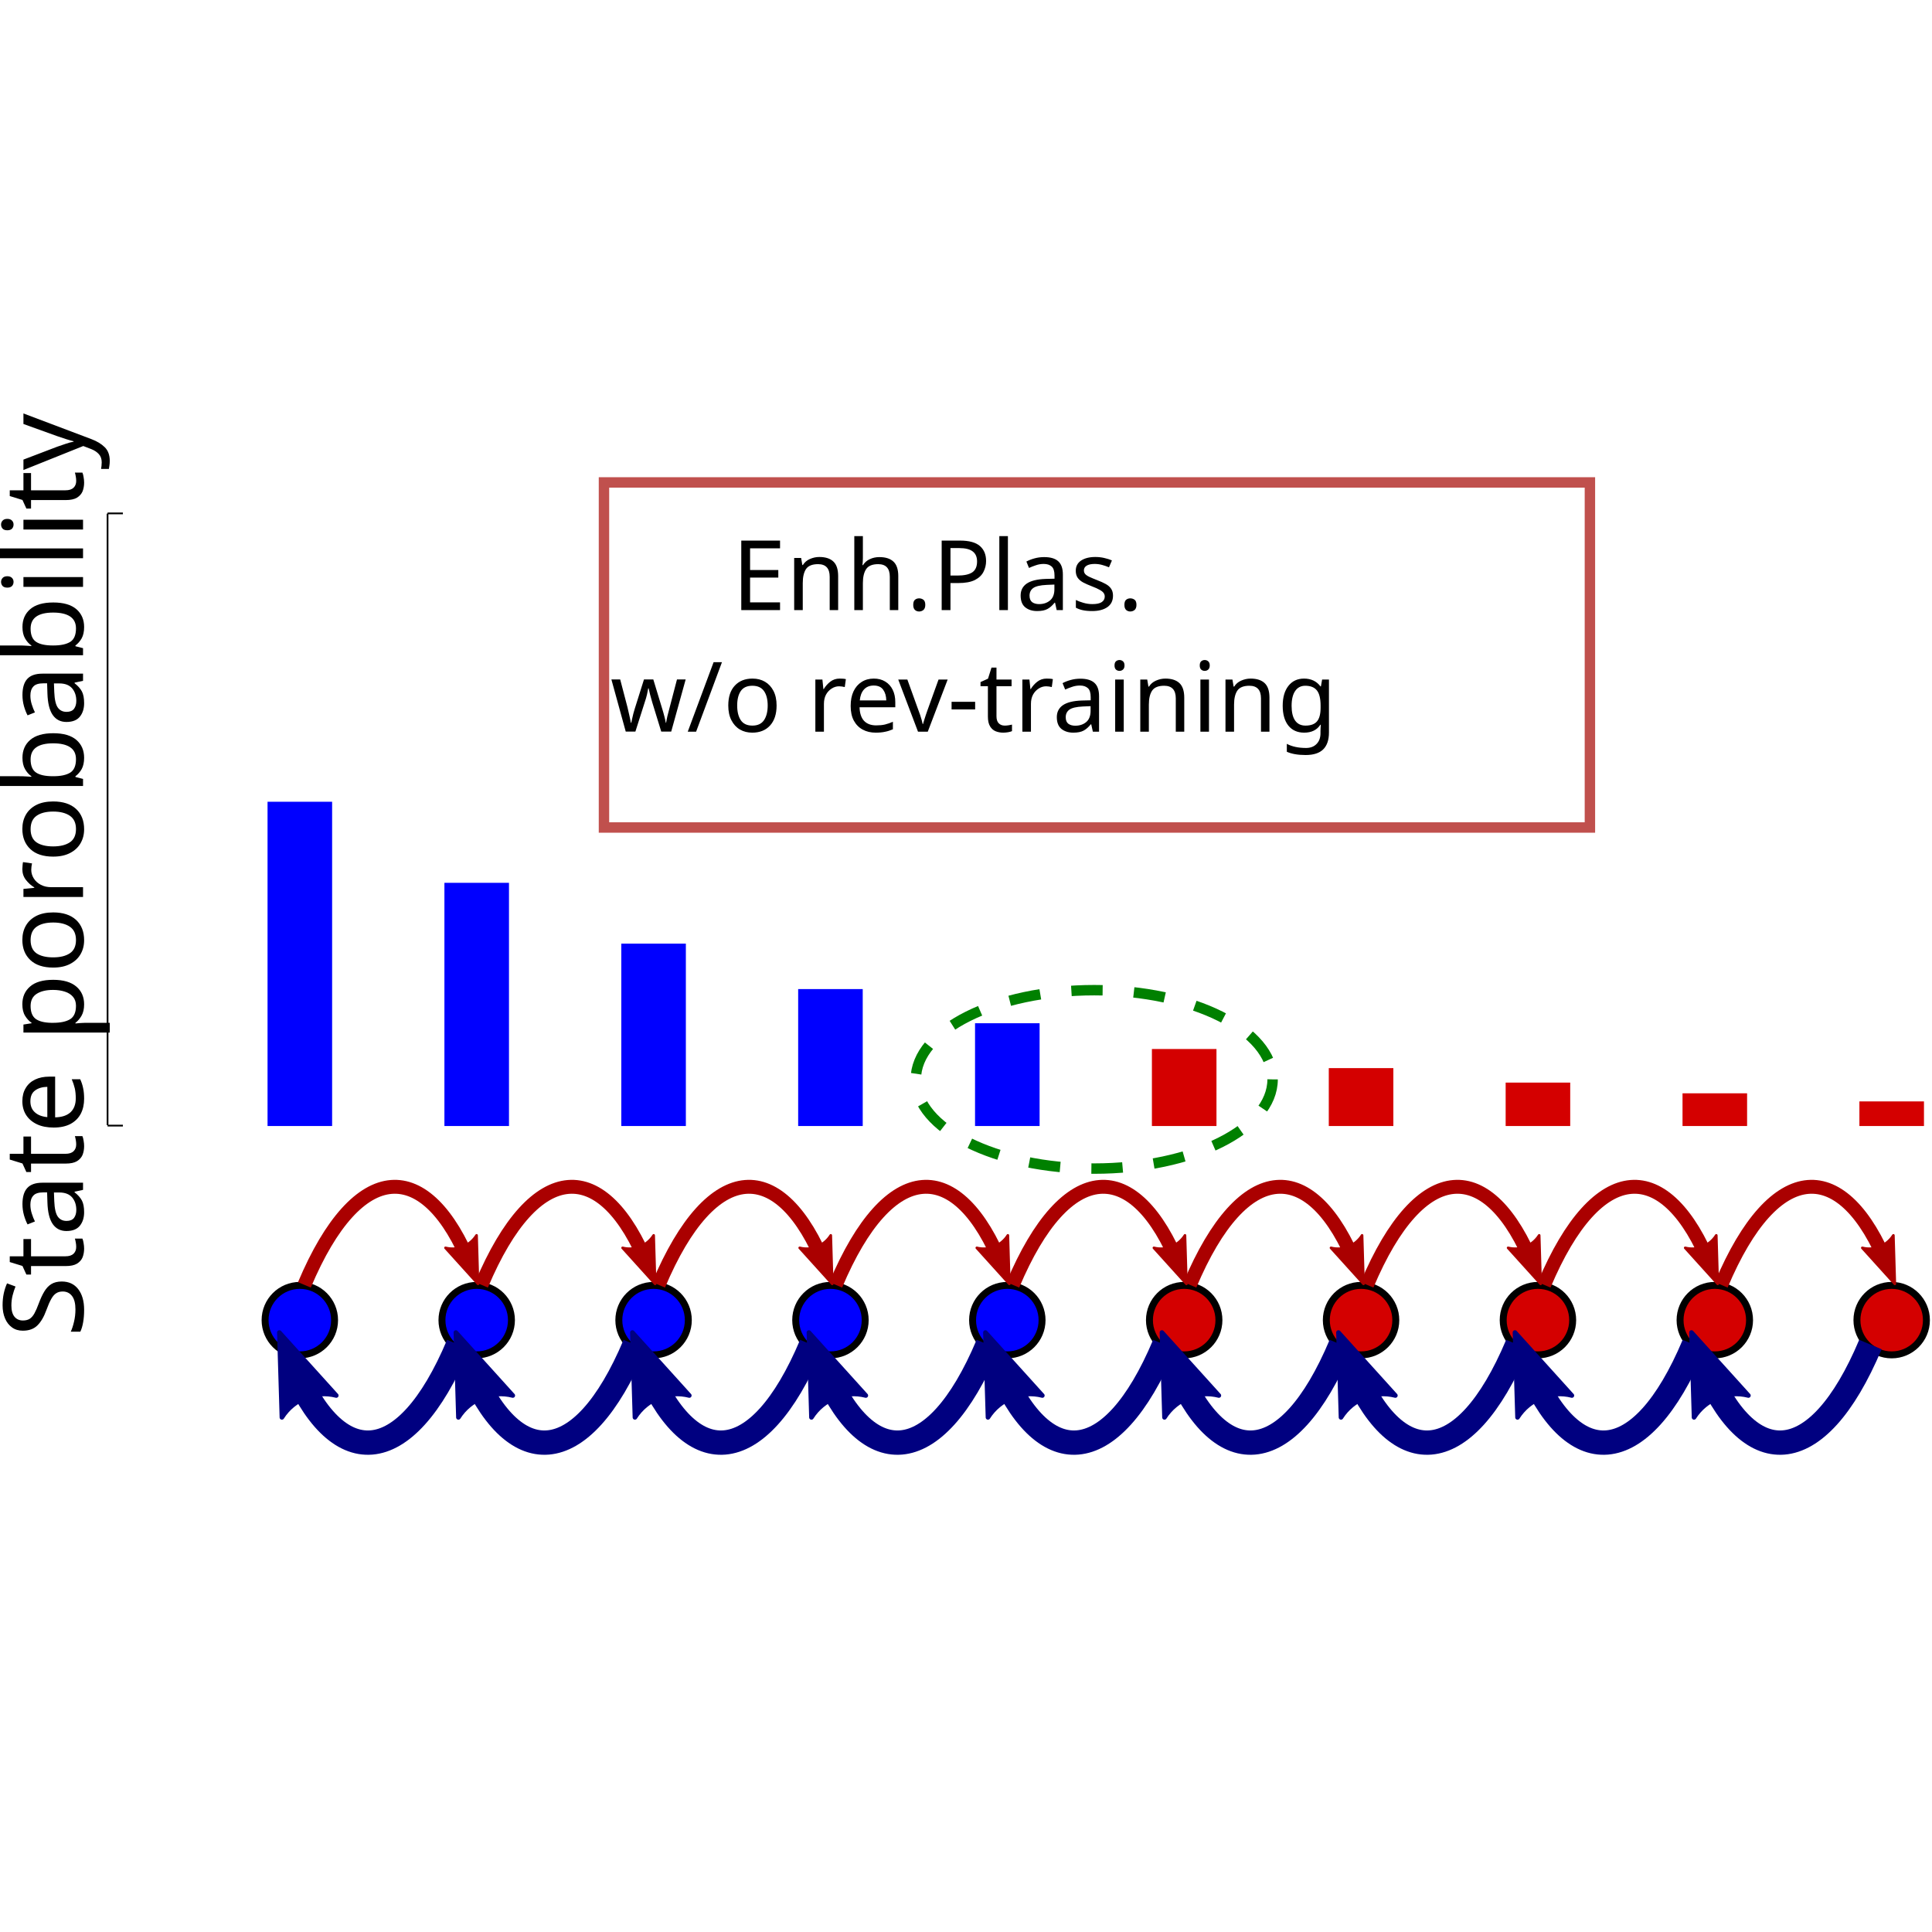
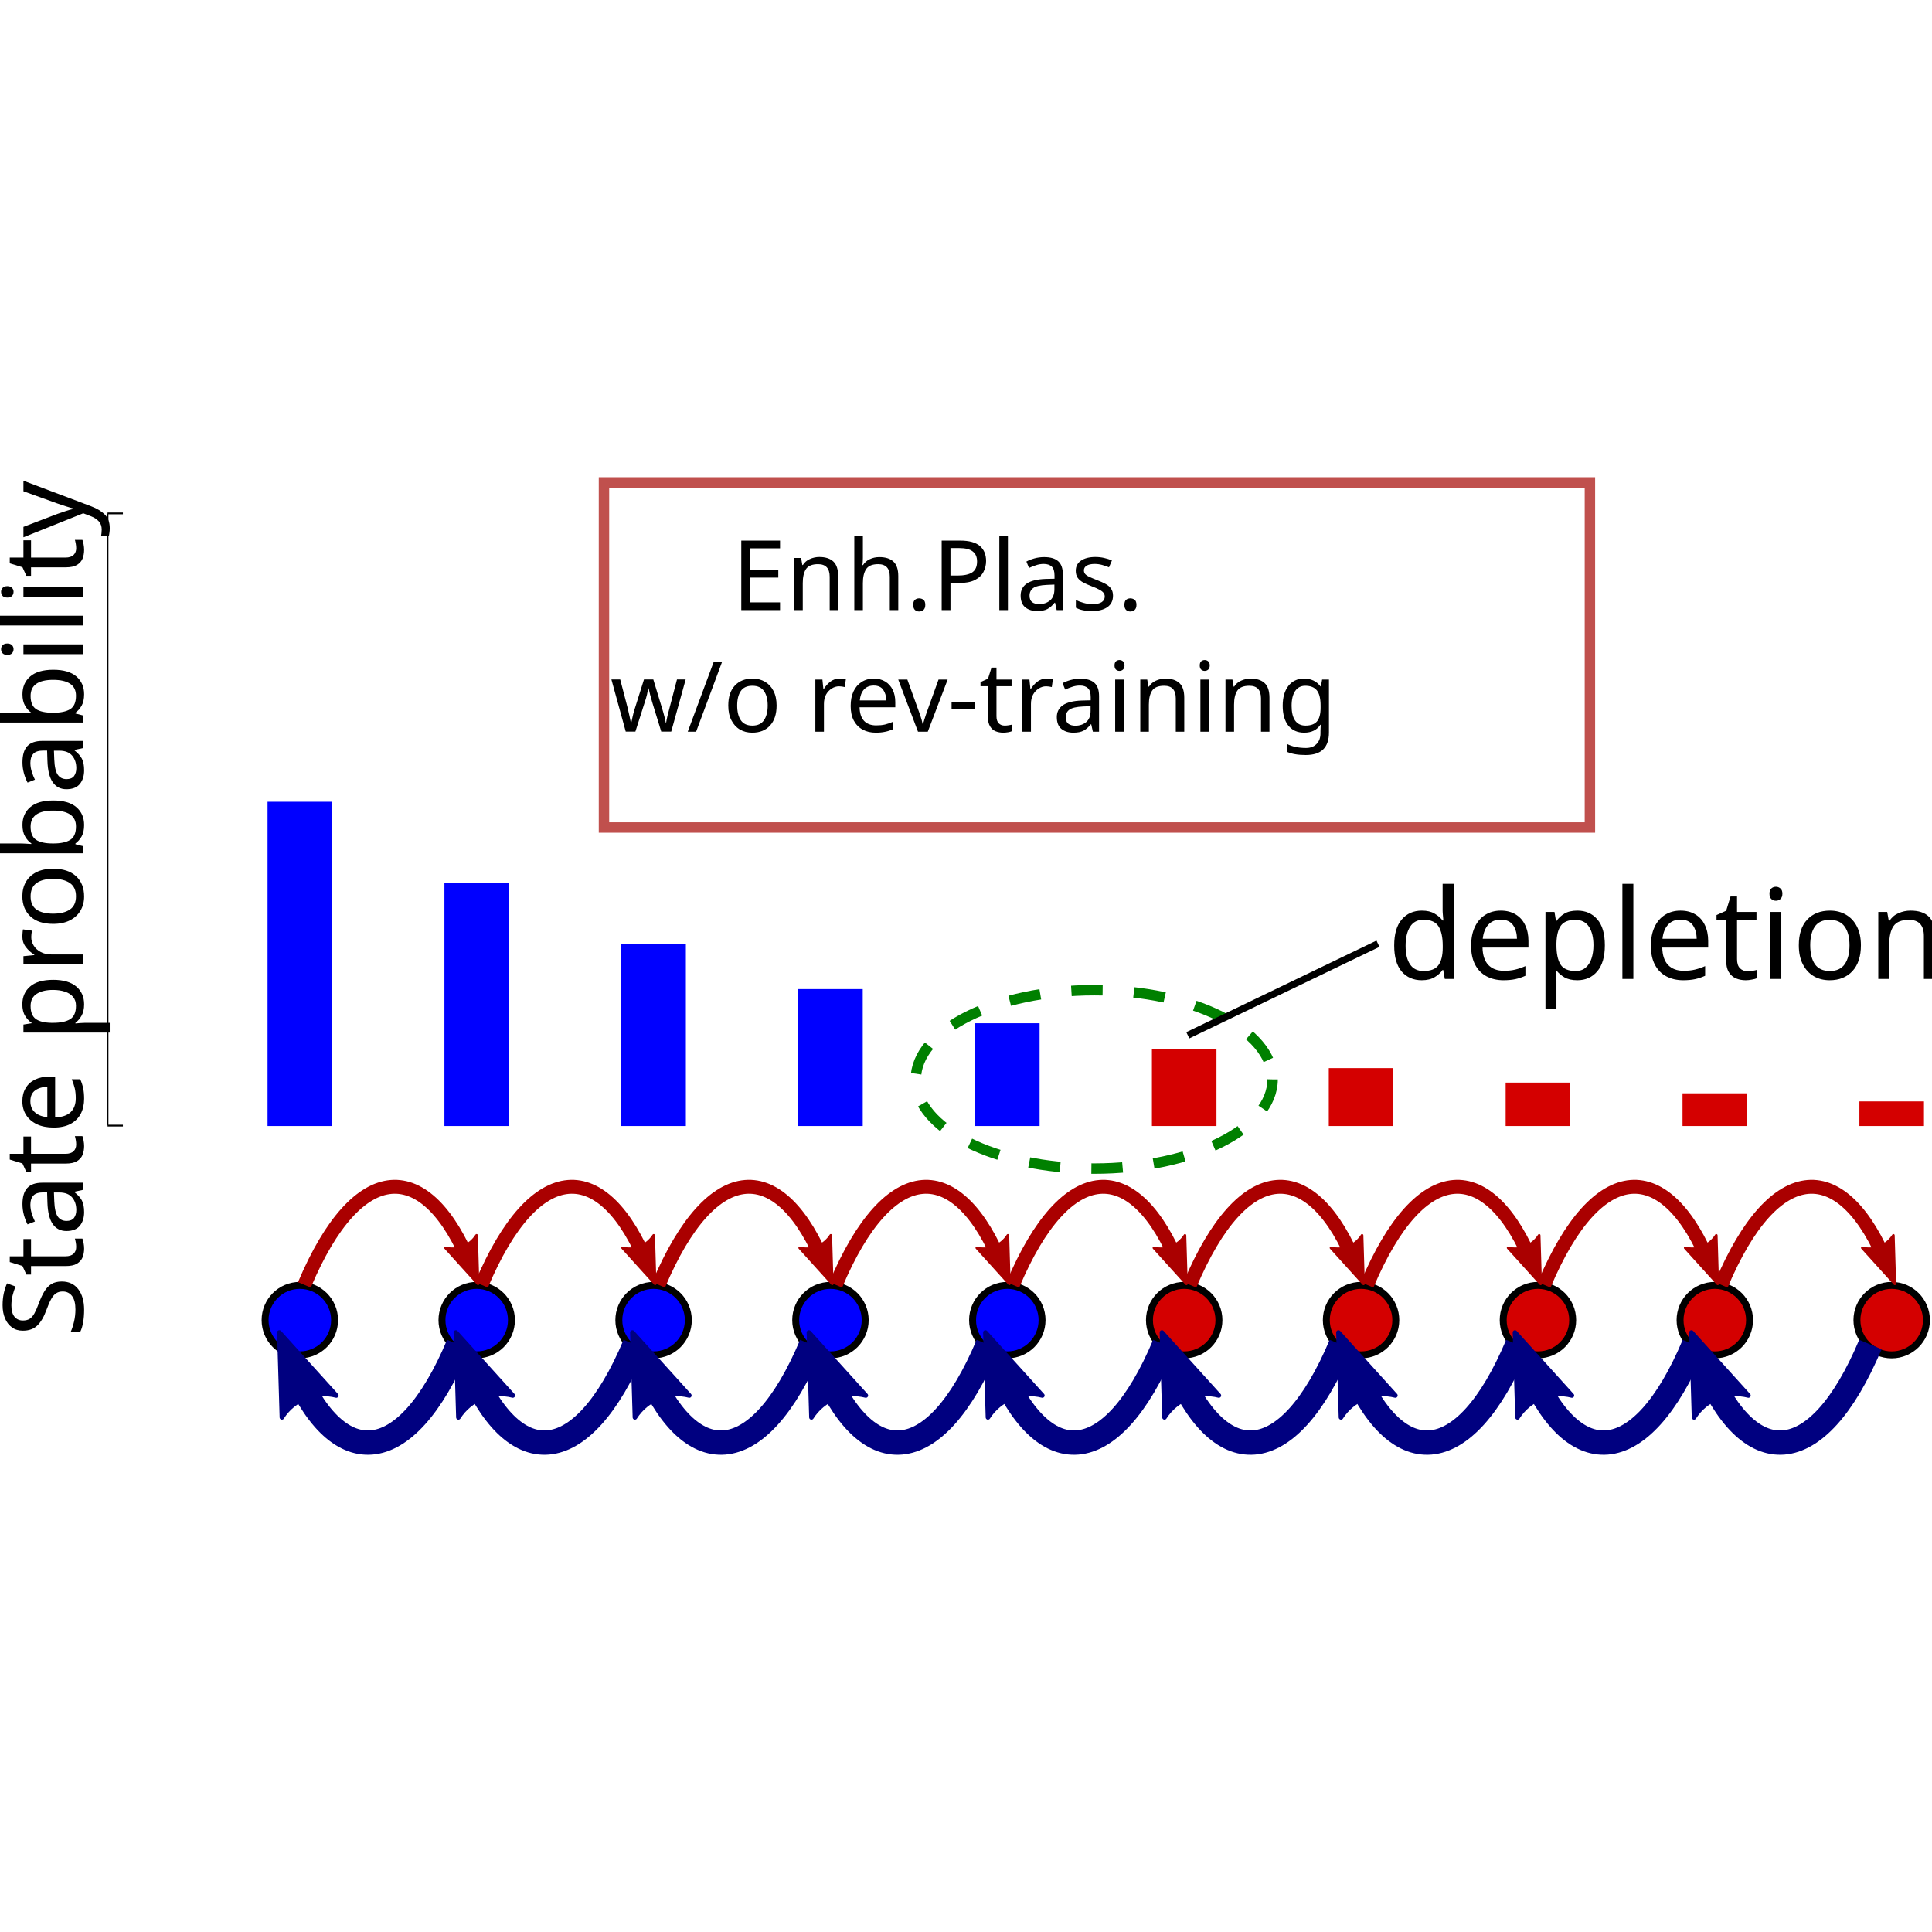
<svg xmlns="http://www.w3.org/2000/svg" width="278.043" height="278.043" id="svg2" version="1.1">
  <defs id="defs4">
    <marker orient="auto" refY="0" refX="0" id="Arrow2Send" style="overflow:visible">
      <path id="path4544" style="font-size:12px;fill-rule:evenodd;stroke-width:0.625;stroke-linejoin:round" d="M 8.719,4.034 -2.207,0.016 8.719,-4.002 c -1.745,2.372 -1.735,5.617 -6e-7,8.035 z" transform="matrix(-0.3,0,0,-0.3,0.69,0)" />
    </marker>
    <marker orient="auto" refY="0" refX="0" id="Arrow2Sstart" style="overflow:visible">
      <path id="path4541" style="font-size:12px;fill-rule:evenodd;stroke-width:0.625;stroke-linejoin:round" d="M 8.719,4.034 -2.207,0.016 8.719,-4.002 c -1.745,2.372 -1.735,5.617 -6e-7,8.035 z" transform="matrix(0.3,0,0,0.3,-0.69,0)" />
    </marker>
    <marker orient="auto" refY="0" refX="0" id="Arrow2Send-4" style="overflow:visible">
      <path id="path4544-5" style="font-size:12px;fill-rule:evenodd;stroke-width:0.625;stroke-linejoin:round" d="M 8.719,4.034 -2.207,0.016 8.719,-4.002 c -1.745,2.372 -1.735,5.617 -6e-7,8.035 z" transform="matrix(-0.3,0,0,-0.3,0.69,0)" />
    </marker>
    <marker orient="auto" refY="0" refX="0" id="Arrow2Send-3" style="overflow:visible">
      <path id="path4544-52" style="font-size:12px;fill-rule:evenodd;stroke-width:0.625;stroke-linejoin:round" d="M 8.719,4.034 -2.207,0.016 8.719,-4.002 c -1.745,2.372 -1.735,5.617 -6e-7,8.035 z" transform="matrix(-0.3,0,0,-0.3,0.69,0)" />
    </marker>
    <marker orient="auto" refY="0" refX="0" id="Arrow2Send-9" style="overflow:visible">
      <path id="path4544-4" style="font-size:12px;fill-rule:evenodd;stroke-width:0.625;stroke-linejoin:round" d="M 8.719,4.034 -2.207,0.016 8.719,-4.002 c -1.745,2.372 -1.735,5.617 -6e-7,8.035 z" transform="matrix(-0.3,0,0,-0.3,0.69,0)" />
    </marker>
    <marker orient="auto" refY="0" refX="0" id="Arrow2Send-0" style="overflow:visible">
      <path id="path4544-59" style="font-size:12px;fill-rule:evenodd;stroke-width:0.625;stroke-linejoin:round" d="M 8.719,4.034 -2.207,0.016 8.719,-4.002 c -1.745,2.372 -1.735,5.617 -6e-7,8.035 z" transform="matrix(-0.3,0,0,-0.3,0.69,0)" />
    </marker>
    <marker orient="auto" refY="0" refX="0" id="Arrow2Send-6" style="overflow:visible">
      <path id="path4544-594" style="font-size:12px;fill-rule:evenodd;stroke-width:0.625;stroke-linejoin:round" d="M 8.719,4.034 -2.207,0.016 8.719,-4.002 c -1.745,2.372 -1.735,5.617 -6e-7,8.035 z" transform="matrix(-0.3,0,0,-0.3,0.69,0)" />
    </marker>
    <marker orient="auto" refY="0" refX="0" id="Arrow2Send-43" style="overflow:visible">
      <path id="path4544-54" style="font-size:12px;fill-rule:evenodd;stroke-width:0.625;stroke-linejoin:round" d="M 8.719,4.034 -2.207,0.016 8.719,-4.002 c -1.745,2.372 -1.735,5.617 -6e-7,8.035 z" transform="matrix(-0.3,0,0,-0.3,0.69,0)" />
    </marker>
    <marker orient="auto" refY="0" refX="0" id="Arrow2Send-41" style="overflow:visible">
      <path id="path4544-6" style="font-size:12px;fill-rule:evenodd;stroke-width:0.625;stroke-linejoin:round" d="M 8.719,4.034 -2.207,0.016 8.719,-4.002 c -1.745,2.372 -1.735,5.617 -6e-7,8.035 z" transform="matrix(-0.3,0,0,-0.3,0.69,0)" />
    </marker>
    <marker orient="auto" refY="0" refX="0" id="Arrow2Send-1" style="overflow:visible">
      <path id="path4544-58" style="font-size:12px;fill-rule:evenodd;stroke-width:0.625;stroke-linejoin:round" d="M 8.719,4.034 -2.207,0.016 8.719,-4.002 c -1.745,2.372 -1.735,5.617 -6e-7,8.035 z" transform="matrix(-0.3,0,0,-0.3,0.69,0)" />
    </marker>
    <marker orient="auto" refY="0" refX="0" id="Arrow2Send-01" style="overflow:visible">
      <path id="path4544-40" style="font-size:12px;fill-rule:evenodd;stroke-width:0.625;stroke-linejoin:round" d="M 8.719,4.034 -2.207,0.016 8.719,-4.002 c -1.745,2.372 -1.735,5.617 -6e-7,8.035 z" transform="matrix(-0.3,0,0,-0.3,0.69,0)" />
    </marker>
    <marker orient="auto" refY="0" refX="0" id="Arrow2Send-91" style="overflow:visible">
      <path id="path4544-7" style="font-size:12px;fill-rule:evenodd;stroke-width:0.625;stroke-linejoin:round" d="M 8.719,4.034 -2.207,0.016 8.719,-4.002 c -1.745,2.372 -1.735,5.617 -6e-7,8.035 z" transform="matrix(-0.3,0,0,-0.3,0.69,0)" />
    </marker>
    <marker orient="auto" refY="0" refX="0" id="Arrow2Send-96" style="overflow:visible">
      <path id="path4544-8" style="font-size:12px;fill-rule:evenodd;stroke-width:0.625;stroke-linejoin:round" d="M 8.719,4.034 -2.207,0.016 8.719,-4.002 c -1.745,2.372 -1.735,5.617 -6e-7,8.035 z" transform="matrix(-0.3,0,0,-0.3,0.69,0)" />
    </marker>
    <marker orient="auto" refY="0" refX="0" id="Arrow2Send-30" style="overflow:visible">
      <path id="path4544-2" style="font-size:12px;fill-rule:evenodd;stroke-width:0.625;stroke-linejoin:round" d="M 8.719,4.034 -2.207,0.016 8.719,-4.002 c -1.745,2.372 -1.735,5.617 -6e-7,8.035 z" transform="matrix(-0.3,0,0,-0.3,0.69,0)" />
    </marker>
    <marker orient="auto" refY="0" refX="0" id="Arrow2Send-92" style="overflow:visible">
      <path id="path4544-24" style="font-size:12px;fill-rule:evenodd;stroke-width:0.625;stroke-linejoin:round" d="M 8.719,4.034 -2.207,0.016 8.719,-4.002 c -1.745,2.372 -1.735,5.617 -6e-7,8.035 z" transform="matrix(-0.3,0,0,-0.3,0.69,0)" />
    </marker>
    <marker orient="auto" refY="0" refX="0" id="Arrow2Send-8" style="overflow:visible">
      <path id="path4544-72" style="font-size:12px;fill-rule:evenodd;stroke-width:0.625;stroke-linejoin:round" d="M 8.719,4.034 -2.207,0.016 8.719,-4.002 c -1.745,2.372 -1.735,5.617 -6e-7,8.035 z" transform="matrix(-0.3,0,0,-0.3,0.69,0)" />
    </marker>
    <marker orient="auto" refY="0" refX="0" id="Arrow2Send-34" style="overflow:visible">
      <path id="path4544-3" style="font-size:12px;fill-rule:evenodd;stroke-width:0.625;stroke-linejoin:round" d="M 8.719,4.034 -2.207,0.016 8.719,-4.002 c -1.745,2.372 -1.735,5.617 -6e-7,8.035 z" transform="matrix(-0.3,0,0,-0.3,0.69,0)" />
    </marker>
    <marker orient="auto" refY="0" refX="0" id="Arrow2Send-32" style="overflow:visible">
      <path id="path4544-76" style="font-size:12px;fill-rule:evenodd;stroke-width:0.625;stroke-linejoin:round" d="M 8.719,4.034 -2.207,0.016 8.719,-4.002 c -1.745,2.372 -1.735,5.617 -6e-7,8.035 z" transform="matrix(-0.3,0,0,-0.3,0.69,0)" />
    </marker>
    <marker orient="auto" refY="0" refX="0" id="Arrow2Send-36" style="overflow:visible">
      <path id="path4544-9" style="font-size:12px;fill-rule:evenodd;stroke-width:0.625;stroke-linejoin:round" d="M 8.719,4.034 -2.207,0.016 8.719,-4.002 c -1.745,2.372 -1.735,5.617 -6e-7,8.035 z" transform="matrix(-0.3,0,0,-0.3,0.69,0)" />
    </marker>
    <marker orient="auto" refY="0" refX="0" id="Arrow2Send-33" style="overflow:visible">
      <path id="path4544-0" style="font-size:12px;fill-rule:evenodd;stroke-width:0.625;stroke-linejoin:round" d="M 8.719,4.034 -2.207,0.016 8.719,-4.002 c -1.745,2.372 -1.735,5.617 -6e-7,8.035 z" transform="matrix(-0.3,0,0,-0.3,0.69,0)" />
    </marker>
    <marker orient="auto" refY="0" refX="0" id="Arrow2SendM" style="overflow:visible">
      <path id="path3097" style="font-size:12px;fill:#aa0000;fill-rule:evenodd;stroke:#aa0000;stroke-width:0.625;stroke-linejoin:round" d="M 8.719,4.034 -2.207,0.016 8.719,-4.002 c -1.745,2.372 -1.735,5.617 -6e-7,8.035 z" transform="matrix(-0.3,0,0,-0.3,0.69,0)" />
    </marker>
    <marker orient="auto" refY="0" refX="0" id="Arrow2Sendg" style="overflow:visible">
      <path id="path3100" style="font-size:12px;fill:#aa0000;fill-rule:evenodd;stroke:#aa0000;stroke-width:0.625;stroke-linejoin:round" d="M 8.719,4.034 -2.207,0.016 8.719,-4.002 c -1.745,2.372 -1.735,5.617 -6e-7,8.035 z" transform="matrix(-0.3,0,0,-0.3,0.69,0)" />
    </marker>
    <marker orient="auto" refY="0" refX="0" id="Arrow2Send3" style="overflow:visible">
      <path id="path3103" style="font-size:12px;fill:#aa0000;fill-rule:evenodd;stroke:#aa0000;stroke-width:0.625;stroke-linejoin:round" d="M 8.719,4.034 -2.207,0.016 8.719,-4.002 c -1.745,2.372 -1.735,5.617 -6e-7,8.035 z" transform="matrix(-0.3,0,0,-0.3,0.69,0)" />
    </marker>
    <marker orient="auto" refY="0" refX="0" id="Arrow2Sends" style="overflow:visible">
      <path id="path3106" style="font-size:12px;fill:#aa0000;fill-rule:evenodd;stroke:#aa0000;stroke-width:0.625;stroke-linejoin:round" d="M 8.719,4.034 -2.207,0.016 8.719,-4.002 c -1.745,2.372 -1.735,5.617 -6e-7,8.035 z" transform="matrix(-0.3,0,0,-0.3,0.69,0)" />
    </marker>
    <marker orient="auto" refY="0" refX="0" id="Arrow2Sendz" style="overflow:visible">
      <path id="path3109" style="font-size:12px;fill:#aa0000;fill-rule:evenodd;stroke:#aa0000;stroke-width:0.625;stroke-linejoin:round" d="M 8.719,4.034 -2.207,0.016 8.719,-4.002 c -1.745,2.372 -1.735,5.617 -6e-7,8.035 z" transform="matrix(-0.3,0,0,-0.3,0.69,0)" />
    </marker>
    <marker orient="auto" refY="0" refX="0" id="Arrow2SendI" style="overflow:visible">
      <path id="path3112" style="font-size:12px;fill:#aa0000;fill-rule:evenodd;stroke:#aa0000;stroke-width:0.625;stroke-linejoin:round" d="M 8.719,4.034 -2.207,0.016 8.719,-4.002 c -1.745,2.372 -1.735,5.617 -6e-7,8.035 z" transform="matrix(-0.3,0,0,-0.3,0.69,0)" />
    </marker>
    <marker orient="auto" refY="0" refX="0" id="Arrow2Send7" style="overflow:visible">
      <path id="path3115" style="font-size:12px;fill:#aa0000;fill-rule:evenodd;stroke:#aa0000;stroke-width:0.625;stroke-linejoin:round" d="M 8.719,4.034 -2.207,0.016 8.719,-4.002 c -1.745,2.372 -1.735,5.617 -6e-7,8.035 z" transform="matrix(-0.3,0,0,-0.3,0.69,0)" />
    </marker>
    <marker orient="auto" refY="0" refX="0" id="Arrow2SendG" style="overflow:visible">
      <path id="path3118" style="font-size:12px;fill:#aa0000;fill-rule:evenodd;stroke:#aa0000;stroke-width:0.625;stroke-linejoin:round" d="M 8.719,4.034 -2.207,0.016 8.719,-4.002 c -1.745,2.372 -1.735,5.617 -6e-7,8.035 z" transform="matrix(-0.3,0,0,-0.3,0.69,0)" />
    </marker>
    <marker orient="auto" refY="0" refX="0" id="Arrow2SendJ" style="overflow:visible">
      <path id="path3121" style="font-size:12px;fill:#aa0000;fill-rule:evenodd;stroke:#aa0000;stroke-width:0.625;stroke-linejoin:round" d="M 8.719,4.034 -2.207,0.016 8.719,-4.002 c -1.745,2.372 -1.735,5.617 -6e-7,8.035 z" transform="matrix(-0.3,0,0,-0.3,0.69,0)" />
    </marker>
    <marker orient="auto" refY="0" refX="0" id="Arrow2Sendzk" style="overflow:visible">
      <path id="path3315" style="font-size:12px;fill:#000080;fill-rule:evenodd;stroke:#000080;stroke-width:0.625;stroke-linejoin:round" d="M 8.719,4.034 -2.207,0.016 8.719,-4.002 c -1.745,2.372 -1.735,5.617 -6e-7,8.035 z" transform="matrix(-0.3,0,0,-0.3,0.69,0)" />
    </marker>
    <marker orient="auto" refY="0" refX="0" id="Arrow2SendD" style="overflow:visible">
      <path id="path3318" style="font-size:12px;fill:#000080;fill-rule:evenodd;stroke:#000080;stroke-width:0.625;stroke-linejoin:round" d="M 8.719,4.034 -2.207,0.016 8.719,-4.002 c -1.745,2.372 -1.735,5.617 -6e-7,8.035 z" transform="matrix(-0.3,0,0,-0.3,0.69,0)" />
    </marker>
    <marker orient="auto" refY="0" refX="0" id="Arrow2SendO" style="overflow:visible">
      <path id="path3321" style="font-size:12px;fill:#000080;fill-rule:evenodd;stroke:#000080;stroke-width:0.625;stroke-linejoin:round" d="M 8.719,4.034 -2.207,0.016 8.719,-4.002 c -1.745,2.372 -1.735,5.617 -6e-7,8.035 z" transform="matrix(-0.3,0,0,-0.3,0.69,0)" />
    </marker>
    <marker orient="auto" refY="0" refX="0" id="Arrow2Sendu" style="overflow:visible">
      <path id="path3324" style="font-size:12px;fill:#000080;fill-rule:evenodd;stroke:#000080;stroke-width:0.625;stroke-linejoin:round" d="M 8.719,4.034 -2.207,0.016 8.719,-4.002 c -1.745,2.372 -1.735,5.617 -6e-7,8.035 z" transform="matrix(-0.3,0,0,-0.3,0.69,0)" />
    </marker>
    <marker orient="auto" refY="0" refX="0" id="Arrow2Sendd" style="overflow:visible">
      <path id="path3327" style="font-size:12px;fill:#000080;fill-rule:evenodd;stroke:#000080;stroke-width:0.625;stroke-linejoin:round" d="M 8.719,4.034 -2.207,0.016 8.719,-4.002 c -1.745,2.372 -1.735,5.617 -6e-7,8.035 z" transform="matrix(-0.3,0,0,-0.3,0.69,0)" />
    </marker>
    <marker orient="auto" refY="0" refX="0" id="Arrow2Send9" style="overflow:visible">
      <path id="path3330" style="font-size:12px;fill:#000080;fill-rule:evenodd;stroke:#000080;stroke-width:0.625;stroke-linejoin:round" d="M 8.719,4.034 -2.207,0.016 8.719,-4.002 c -1.745,2.372 -1.735,5.617 -6e-7,8.035 z" transform="matrix(-0.3,0,0,-0.3,0.69,0)" />
    </marker>
    <marker orient="auto" refY="0" refX="0" id="Arrow2SendI1" style="overflow:visible">
      <path id="path3333" style="font-size:12px;fill:#000080;fill-rule:evenodd;stroke:#000080;stroke-width:0.625;stroke-linejoin:round" d="M 8.719,4.034 -2.207,0.016 8.719,-4.002 c -1.745,2.372 -1.735,5.617 -6e-7,8.035 z" transform="matrix(-0.3,0,0,-0.3,0.69,0)" />
    </marker>
    <marker orient="auto" refY="0" refX="0" id="Arrow2Senda" style="overflow:visible">
      <path id="path3336" style="font-size:12px;fill:#000080;fill-rule:evenodd;stroke:#000080;stroke-width:0.625;stroke-linejoin:round" d="M 8.719,4.034 -2.207,0.016 8.719,-4.002 c -1.745,2.372 -1.735,5.617 -6e-7,8.035 z" transform="matrix(-0.3,0,0,-0.3,0.69,0)" />
    </marker>
    <marker orient="auto" refY="0" refX="0" id="Arrow2SendaN" style="overflow:visible">
      <path id="path3339" style="font-size:12px;fill:#000080;fill-rule:evenodd;stroke:#000080;stroke-width:0.625;stroke-linejoin:round" d="M 8.719,4.034 -2.207,0.016 8.719,-4.002 c -1.745,2.372 -1.735,5.617 -6e-7,8.035 z" transform="matrix(-0.3,0,0,-0.3,0.69,0)" />
    </marker>
    <marker orient="auto" refY="0" refX="0" id="Arrow2Send-33d2" style="overflow:visible">
      <path id="path5288" style="font-size:12px;fill:#008000;fill-rule:evenodd;stroke:#008000;stroke-width:0.625;stroke-linejoin:round" d="M 8.719,4.034 -2.207,0.016 8.719,-4.002 c -1.745,2.372 -1.735,5.617 -6e-7,8.035 z" transform="matrix(-0.3,0,0,-0.3,0.69,0)" />
    </marker>
    <marker orient="auto" refY="0" refX="0" id="Arrow2Send-337r" style="overflow:visible">
      <path id="path5291" style="font-size:12px;fill:#008000;fill-rule:evenodd;stroke:#008000;stroke-width:0.625;stroke-linejoin:round" d="M 8.719,4.034 -2.207,0.016 8.719,-4.002 c -1.745,2.372 -1.735,5.617 -6e-7,8.035 z" transform="matrix(-0.3,0,0,-0.3,0.69,0)" />
    </marker>
    <marker orient="auto" refY="0" refX="0" id="Arrow2Send-33Jk" style="overflow:visible">
      <path id="path5285" style="font-size:12px;fill:#008000;fill-rule:evenodd;stroke:#008000;stroke-width:0.625;stroke-linejoin:round" d="M 8.719,4.034 -2.207,0.016 8.719,-4.002 c -1.745,2.372 -1.735,5.617 -6e-7,8.035 z" transform="matrix(-0.3,0,0,-0.3,0.69,0)" />
    </marker>
    <marker orient="auto" refY="0" refX="0" id="Arrow2Send-33V0" style="overflow:visible">
      <path id="path5294" style="font-size:12px;fill:#008000;fill-rule:evenodd;stroke:#008000;stroke-width:0.625;stroke-linejoin:round" d="M 8.719,4.034 -2.207,0.016 8.719,-4.002 c -1.745,2.372 -1.735,5.617 -6e-7,8.035 z" transform="matrix(-0.3,0,0,-0.3,0.69,0)" />
    </marker>
  </defs>
  <g id="layer1" transform="translate(-106.3657,-251.6316)">
    <g id="g3141" transform="translate(6.917985,0.6845933)">
      <path d="m 190,347.362 c 0,2.761 -2.239,5 -5,5 -2.761,0 -5,-2.239 -5,-5 0,-2.761 2.239,-5 5,-5 2.761,0 5,2.239 5,5 z" id="path2994-3-2-1" style="fill:#d40000;stroke:#000000;stroke-width:1;stroke-linecap:round;stroke-linejoin:round;stroke-miterlimit:4;stroke-dasharray:none;stroke-dashoffset:0" transform="matrix(-1,0,0,1,556.6883,93.57143)" />
      <path d="m 190,347.362 c 0,2.761 -2.239,5 -5,5 -2.761,0 -5,-2.239 -5,-5 0,-2.761 2.239,-5 5,-5 2.761,0 5,2.239 5,5 z" id="path2994-3-2-7" style="fill:#d40000;stroke:#000000;stroke-width:1;stroke-linecap:round;stroke-linejoin:round;stroke-miterlimit:4;stroke-dasharray:none;stroke-dashoffset:0" transform="matrix(-1,0,0,1,531.2338,93.57143)" />
      <path d="m 190,347.362 c 0,2.761 -2.239,5 -5,5 -2.761,0 -5,-2.239 -5,-5 0,-2.761 2.239,-5 5,-5 2.761,0 5,2.239 5,5 z" id="path2994-3-2-4" style="fill:#d40000;stroke:#000000;stroke-width:1;stroke-linecap:round;stroke-linejoin:round;stroke-miterlimit:4;stroke-dasharray:none;stroke-dashoffset:0" transform="matrix(-1,0,0,1,480.3247,93.57143)" />
      <path d="m 190,347.362 c 0,2.761 -2.239,5 -5,5 -2.761,0 -5,-2.239 -5,-5 0,-2.761 2.239,-5 5,-5 2.761,0 5,2.239 5,5 z" id="path2994-3-2-0" style="fill:#d40000;stroke:#000000;stroke-width:1;stroke-linecap:round;stroke-linejoin:round;stroke-miterlimit:4;stroke-dasharray:none;stroke-dashoffset:0" transform="matrix(-1,0,0,1,505.7792,93.57143)" />
      <path d="m 190,347.362 c 0,2.761 -2.239,5 -5,5 -2.761,0 -5,-2.239 -5,-5 0,-2.761 2.239,-5 5,-5 2.761,0 5,2.239 5,5 z" id="path2994-3-2-9" style="fill:#d40000;stroke:#000000;stroke-width:1;stroke-linecap:round;stroke-linejoin:round;stroke-miterlimit:4;stroke-dasharray:none;stroke-dashoffset:0" transform="matrix(-1,0,0,1,454.8701,93.57143)" />
      <path d="m 190,347.362 c 0,2.761 -2.239,5 -5,5 -2.761,0 -5,-2.239 -5,-5 0,-2.761 2.239,-5 5,-5 2.761,0 5,2.239 5,5 z" id="path2994-4" style="fill:#0000ff;stroke:#000000;stroke-width:1;stroke-linecap:round;stroke-linejoin:round;stroke-miterlimit:4;stroke-dasharray:none;stroke-dashoffset:0" transform="matrix(-1,0,0,1,327.5974,93.57143)" />
      <path d="m 190,347.362 c 0,2.761 -2.239,5 -5,5 -2.761,0 -5,-2.239 -5,-5 0,-2.761 2.239,-5 5,-5 2.761,0 5,2.239 5,5 z" id="path2994-8" style="fill:#0000ff;stroke:#000000;stroke-width:1;stroke-linecap:round;stroke-linejoin:round;stroke-miterlimit:4;stroke-dasharray:none;stroke-dashoffset:0" transform="matrix(-1,0,0,1,353.0519,93.57143)" />
      <path d="m 190,347.362 c 0,2.761 -2.239,5 -5,5 -2.761,0 -5,-2.239 -5,-5 0,-2.761 2.239,-5 5,-5 2.761,0 5,2.239 5,5 z" id="path2994-82" style="fill:#0000ff;stroke:#000000;stroke-width:1;stroke-linecap:round;stroke-linejoin:round;stroke-miterlimit:4;stroke-dasharray:none;stroke-dashoffset:0" transform="matrix(-1,0,0,1,378.5065,93.57143)" />
      <path d="m 190,347.362 c 0,2.761 -2.239,5 -5,5 -2.761,0 -5,-2.239 -5,-5 0,-2.761 2.239,-5 5,-5 2.761,0 5,2.239 5,5 z" id="path2994-45" style="fill:#0000ff;stroke:#000000;stroke-width:1;stroke-linecap:round;stroke-linejoin:round;stroke-miterlimit:4;stroke-dasharray:none;stroke-dashoffset:0" transform="matrix(-1,0,0,1,403.961,93.57143)" />
      <path d="m 190,347.362 c 0,2.761 -2.239,5 -5,5 -2.761,0 -5,-2.239 -5,-5 0,-2.761 2.239,-5 5,-5 2.761,0 5,2.239 5,5 z" id="path2994-5" style="fill:#0000ff;stroke:#000000;stroke-width:1;stroke-linecap:round;stroke-linejoin:round;stroke-miterlimit:4;stroke-dasharray:none;stroke-dashoffset:0" transform="matrix(-1,0,0,1,429.4156,93.57143)" />
      <path id="path5894-5" d="m 143.256,435.86 c 7.696,-18.279 17.625,-18.423 23.968,-2.651" style="fill:none;stroke:#aa0000;stroke-width:2;stroke-linecap:butt;stroke-linejoin:miter;stroke-miterlimit:4;stroke-opacity:1;stroke-dasharray:none;marker-end:url(#Arrow2Sendz)" />
      <path id="path5894-5-4" d="m 347.157,435.86 c 7.696,-18.279 17.625,-18.423 23.968,-2.651" style="fill:none;stroke:#aa0000;stroke-width:2;stroke-linecap:butt;stroke-linejoin:miter;stroke-miterlimit:4;stroke-opacity:1;stroke-dasharray:none;marker-end:url(#Arrow2Sends)" />
      <path id="path5894-5-9" d="m 321.669,435.86 c 7.696,-18.279 17.625,-18.423 23.968,-2.651" style="fill:none;stroke:#aa0000;stroke-width:2;stroke-linecap:butt;stroke-linejoin:miter;stroke-miterlimit:4;stroke-opacity:1;stroke-dasharray:none;marker-end:url(#Arrow2Sendg)" />
      <path id="path5894-5-93" d="m 296.182,435.86 c 7.696,-18.279 17.625,-18.423 23.968,-2.651" style="fill:none;stroke:#aa0000;stroke-width:2;stroke-linecap:butt;stroke-linejoin:miter;stroke-miterlimit:4;stroke-opacity:1;stroke-dasharray:none;marker-end:url(#Arrow2SendJ)" />
      <path id="path5894-5-48" d="m 270.694,435.86 c 7.696,-18.279 17.625,-18.423 23.968,-2.651" style="fill:none;stroke:#aa0000;stroke-width:2;stroke-linecap:butt;stroke-linejoin:miter;stroke-miterlimit:4;stroke-opacity:1;stroke-dasharray:none;marker-end:url(#Arrow2SendG)" />
      <path id="path5894-5-8" d="m 245.206,435.86 c 7.696,-18.279 17.625,-18.423 23.968,-2.651" style="fill:none;stroke:#aa0000;stroke-width:2;stroke-linecap:butt;stroke-linejoin:miter;stroke-miterlimit:4;stroke-opacity:1;stroke-dasharray:none;marker-end:url(#Arrow2SendM)" />
      <path id="path5894-5-2" d="m 219.719,435.86 c 7.696,-18.279 17.625,-18.423 23.968,-2.651" style="fill:none;stroke:#aa0000;stroke-width:2;stroke-linecap:butt;stroke-linejoin:miter;stroke-miterlimit:4;stroke-opacity:1;stroke-dasharray:none;marker-end:url(#Arrow2Send3)" />
      <path id="path5894-5-98" d="m 194.231,435.86 c 7.696,-18.279 17.625,-18.423 23.968,-2.651" style="fill:none;stroke:#aa0000;stroke-width:2;stroke-linecap:butt;stroke-linejoin:miter;stroke-miterlimit:4;stroke-opacity:1;stroke-dasharray:none;marker-end:url(#Arrow2SendI)" />
      <path id="path5894-5-49" d="m 168.743,435.86 c 7.696,-18.279 17.625,-18.423 23.968,-2.651" style="fill:none;stroke:#aa0000;stroke-width:2;stroke-linecap:butt;stroke-linejoin:miter;stroke-miterlimit:4;stroke-opacity:1;stroke-dasharray:none;marker-end:url(#Arrow2Send7)" />
      <path id="path5894-5-1" d="m 165.399,444.446 c -7.696,18.279 -17.625,18.423 -23.968,2.651" style="fill:none;stroke:#000080;stroke-width:3.5;stroke-linecap:butt;stroke-linejoin:miter;stroke-miterlimit:4;stroke-opacity:1;stroke-dasharray:none;stroke-dashoffset:0;marker-end:url(#Arrow2SendD)" />
      <path id="path5894-5-1-1" d="m 368.626,444.446 c -7.696,18.279 -17.625,18.423 -23.968,2.651" style="fill:none;stroke:#000080;stroke-width:3.5;stroke-linecap:butt;stroke-linejoin:miter;stroke-miterlimit:4;stroke-opacity:1;stroke-dasharray:none;stroke-dashoffset:0;marker-end:url(#Arrow2Senda)" />
      <path id="path5894-5-1-19" d="m 343.223,444.446 c -7.696,18.279 -17.625,18.423 -23.968,2.651" style="fill:none;stroke:#000080;stroke-width:3.5;stroke-linecap:butt;stroke-linejoin:miter;stroke-miterlimit:4;stroke-opacity:1;stroke-dasharray:none;stroke-dashoffset:0;marker-end:url(#Arrow2Sendd)" />
      <path id="path5894-5-1-0" d="m 317.819,444.446 c -7.696,18.279 -17.625,18.423 -23.968,2.651" style="fill:none;stroke:#000080;stroke-width:3.5;stroke-linecap:butt;stroke-linejoin:miter;stroke-miterlimit:4;stroke-opacity:1;stroke-dasharray:none;stroke-dashoffset:0;marker-end:url(#Arrow2SendI1)" />
      <path id="path5894-5-1-8" d="m 292.416,444.446 c -7.696,18.279 -17.625,18.423 -23.968,2.651" style="fill:none;stroke:#000080;stroke-width:3.5;stroke-linecap:butt;stroke-linejoin:miter;stroke-miterlimit:4;stroke-opacity:1;stroke-dasharray:none;stroke-dashoffset:0;marker-end:url(#Arrow2SendO)" />
      <path id="path5894-5-1-9" d="m 267.013,444.446 c -7.696,18.279 -17.625,18.423 -23.968,2.651" style="fill:none;stroke:#000080;stroke-width:3.5;stroke-linecap:butt;stroke-linejoin:miter;stroke-miterlimit:4;stroke-opacity:1;stroke-dasharray:none;stroke-dashoffset:0;marker-end:url(#Arrow2Sendu)" />
      <path id="path5894-5-1-95" d="m 241.609,444.446 c -7.696,18.279 -17.625,18.423 -23.968,2.651" style="fill:none;stroke:#000080;stroke-width:3.5;stroke-linecap:butt;stroke-linejoin:miter;stroke-miterlimit:4;stroke-opacity:1;stroke-dasharray:none;stroke-dashoffset:0;marker-end:url(#Arrow2Sendzk)" />
      <path id="path5894-5-1-191" d="m 216.206,444.446 c -7.696,18.279 -17.625,18.423 -23.968,2.651" style="fill:none;stroke:#000080;stroke-width:3.5;stroke-linecap:butt;stroke-linejoin:miter;stroke-miterlimit:4;stroke-opacity:1;stroke-dasharray:none;stroke-dashoffset:0;marker-end:url(#Arrow2Send9)" />
      <path id="path5894-5-1-15" d="m 190.802,444.446 c -7.696,18.279 -17.625,18.423 -23.968,2.651" style="fill:none;stroke:#000080;stroke-width:3.5;stroke-linecap:butt;stroke-linejoin:miter;stroke-miterlimit:4;stroke-opacity:1;stroke-dasharray:none;stroke-dashoffset:0;marker-end:url(#Arrow2SendaN)" />
      <path d="m 114.927,324.832 2.208,0" style="fill:none;stroke:#000000;stroke-width:0.25;stroke-linecap:butt;stroke-linejoin:round;stroke-miterlimit:10;stroke-opacity:1;stroke-dasharray:none" id="path150" />
      <path d="m 114.927,412.873 0,-88.012" style="fill:none;stroke:#000000;stroke-width:0.25;stroke-linecap:butt;stroke-linejoin:round;stroke-miterlimit:10;stroke-opacity:1;stroke-dasharray:none" id="path176" />
      <path d="m 114.927,412.941 2.208,0" style="fill:none;stroke:#000000;stroke-width:0.25;stroke-linecap:butt;stroke-linejoin:round;stroke-miterlimit:10;stroke-opacity:1;stroke-dasharray:none" id="path150-1" />
      <path d="m 137.952,412.998 9.292,0 0,-46.667 -9.292,0 0,46.667 z" style="fill:#0000ff;fill-opacity:1;fill-rule:evenodd;stroke:none" id="path186" />
      <path d="m 163.406,412.998 9.292,0 0,-35 -9.292,0 0,35 z" style="fill:#0000ff;fill-opacity:1;fill-rule:evenodd;stroke:none" id="path190" />
      <path d="m 188.861,412.998 9.292,0 0,-26.25 -9.292,0 0,26.25 z" style="fill:#0000ff;fill-opacity:1;fill-rule:evenodd;stroke:none" id="path194" />
      <path d="m 214.315,412.998 9.292,0 0,-19.708 -9.292,0 0,19.708 z" style="fill:#0000ff;fill-opacity:1;fill-rule:evenodd;stroke:none" id="path198" />
      <path d="m 239.77,412.998 9.292,0 0,-14.792 -9.292,0 0,14.792 z" style="fill:#0000ff;fill-opacity:1;fill-rule:evenodd;stroke:none" id="path202" />
      <path d="m 265.224,412.998 9.292,0 0,-11.083 -9.292,0 0,11.083 z" style="fill:#d40000;fill-opacity:1;fill-rule:evenodd;stroke:none" id="path206" />
      <path d="m 290.679,412.998 9.292,0 0,-8.333 -9.292,0 0,8.333 z" style="fill:#d40000;fill-opacity:1;fill-rule:evenodd;stroke:none" id="path210" />
      <path d="m 316.133,412.998 9.292,0 0,-6.25 -9.292,0 0,6.25 z" style="fill:#d40000;fill-opacity:1;fill-rule:evenodd;stroke:none" id="path214" />
      <path d="m 341.588,412.998 9.292,0 0,-4.708 -9.292,0 0,4.708 z" style="fill:#d40000;fill-opacity:1;fill-rule:evenodd;stroke:none" id="path218" />
      <path d="m 367.043,412.998 9.292,0 0,-3.542 -9.292,0 0,3.542 z" style="fill:#d40000;fill-opacity:1;fill-rule:evenodd;stroke:none" id="path222" />
      <text id="text2993-8" y="338.747" x="257.787" style="font-size:20px;font-style:normal;font-weight:normal;text-align:center;line-height:125%;letter-spacing:0px;word-spacing:0px;text-anchor:middle;fill:#000000;fill-opacity:1;stroke:none;font-family:Sans" xml:space="preserve">
        <tspan style="font-size:14px" y="338.747" x="257.787" id="tspan2995-2">Enh.Plas.</tspan>
        <tspan style="font-size:14px" id="tspan2997-4" y="356.247" x="257.787">w/o rev-training</tspan>
      </text>
      <rect transform="translate(84.00428,321.2439)" y="-0.869" x="102.364" height="49.662" width="141.891" id="rect3113" style="fill:none;stroke:#c0504d;stroke-width:1.5;stroke-linecap:butt;stroke-miterlimit:4;stroke-opacity:1;stroke-dasharray:none;stroke-dashoffset:0" />
      <path transform="translate(99.48812,317.6246)" d="m 183.106,88.661 c 0,7.09 -11.495,12.838 -25.675,12.838 -14.18,0 -25.675,-5.748 -25.675,-12.838 0,-7.09 11.495,-12.838 25.675,-12.838 14.18,0 25.675,5.748 25.675,12.838 z" id="path3119" style="fill:none;stroke:#008000;stroke-width:1.5;stroke-miterlimit:4;stroke-dasharray:4.5, 4.5;stroke-dashoffset:0" />
      <text transform="matrix(0,-1,1,0,0,0)" id="text3120" y="111.399" x="-443.408" style="font-size:40px;font-style:normal;font-weight:normal;line-height:125%;letter-spacing:0px;word-spacing:0px;fill:#000000;fill-opacity:1;stroke:none;font-family:Sans" xml:space="preserve">
-         <tspan style="font-size:16px" y="111.399" x="-443.408" id="tspan3122">State porobability</tspan>
+         <tspan style="font-size:16px" y="111.399" x="-443.408" id="tspan3122">State probability</tspan>
      </text>
+       <text xml:space="preserve" style="font-size:40px;font-style:normal;font-weight:normal;line-height:125%;letter-spacing:0px;word-spacing:0px;fill:#000000;fill-opacity:1;stroke:none;font-family:Sans" x="299.108" y="391.829" id="text3121">
+         <tspan id="tspan3123" x="299.108" y="391.829" style="font-size:18px">depletion</tspan>
+       </text>
+       <path style="fill:none;stroke:#000000;stroke-width:1px;stroke-linecap:butt;stroke-linejoin:miter;stroke-opacity:1" d="M 198.309,135.815 170.944,148.99" id="path3125" transform="translate(99.44776,250.947)" />
    </g>
    <g id="g3204" transform="translate(99.48812,319.6246)" />
    <g id="g3215" transform="translate(99.48812,319.6246)" />
    <g id="g3226" transform="translate(106.3657,251.6316)" style="fill:none">
      <path id="path3228" d="m 0,0 278.043,0 0,278.043 -278.043,0 z" style="fill:none;stroke:none" />
    </g>
  </g>
</svg>
